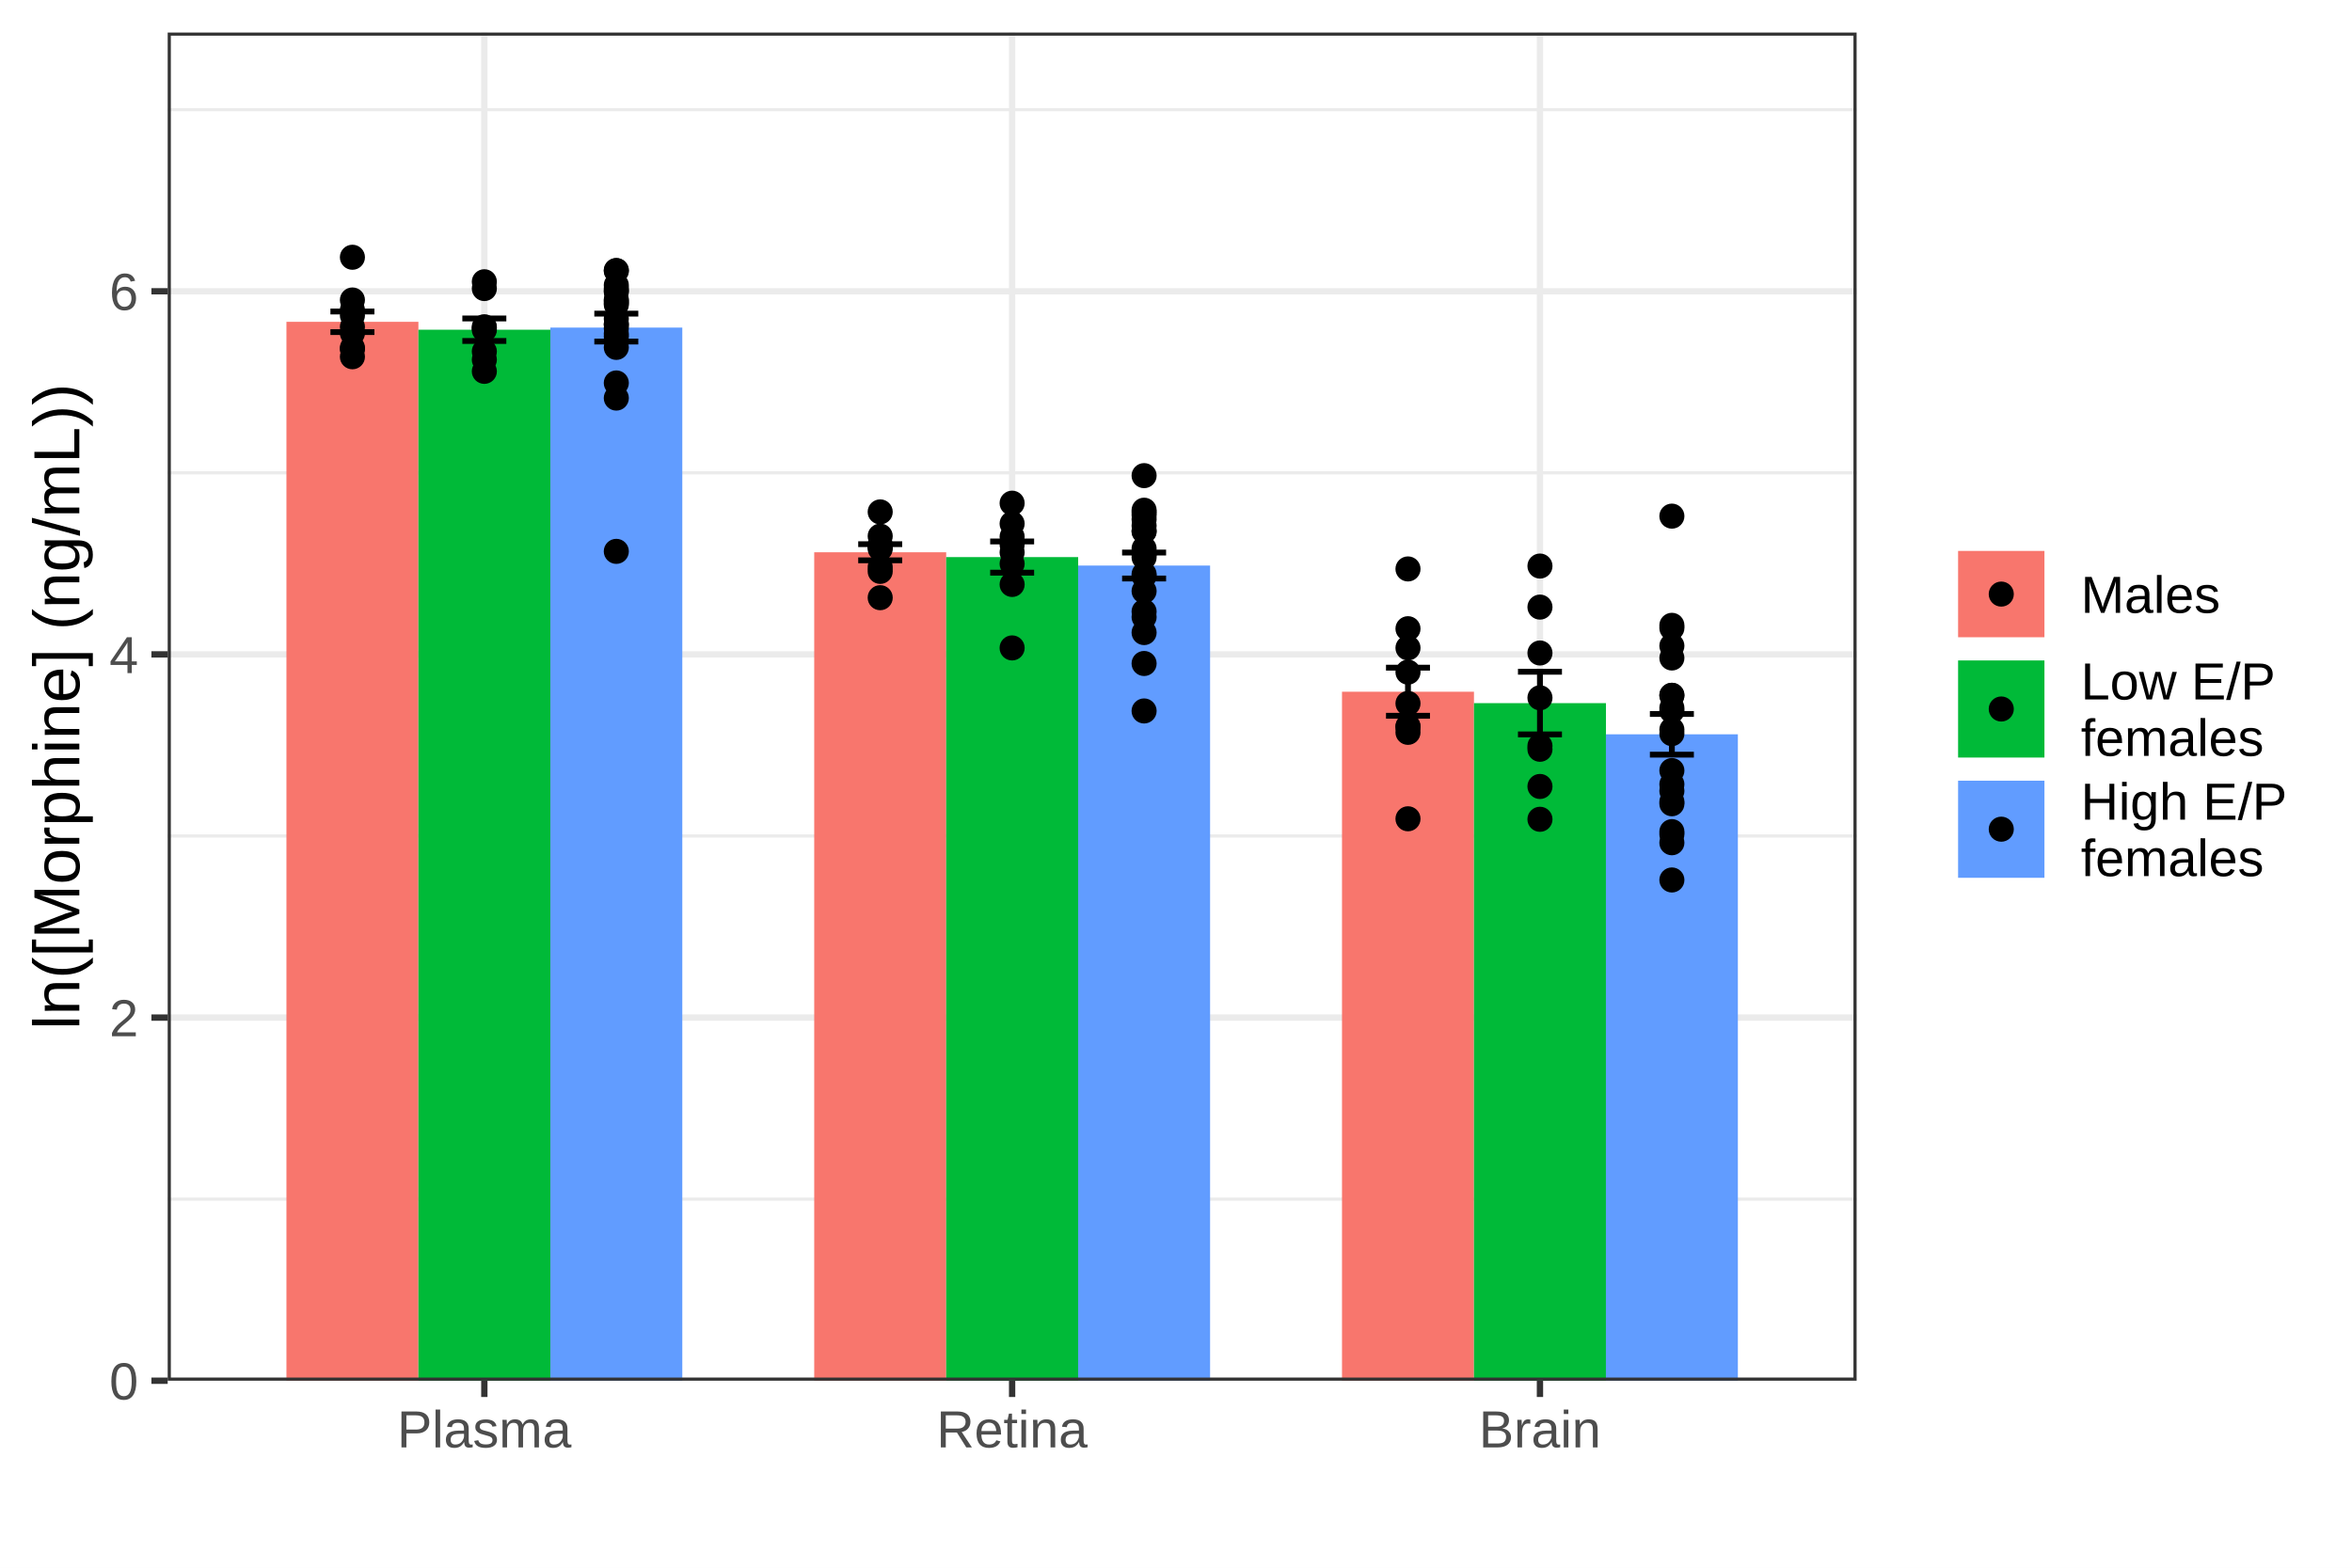
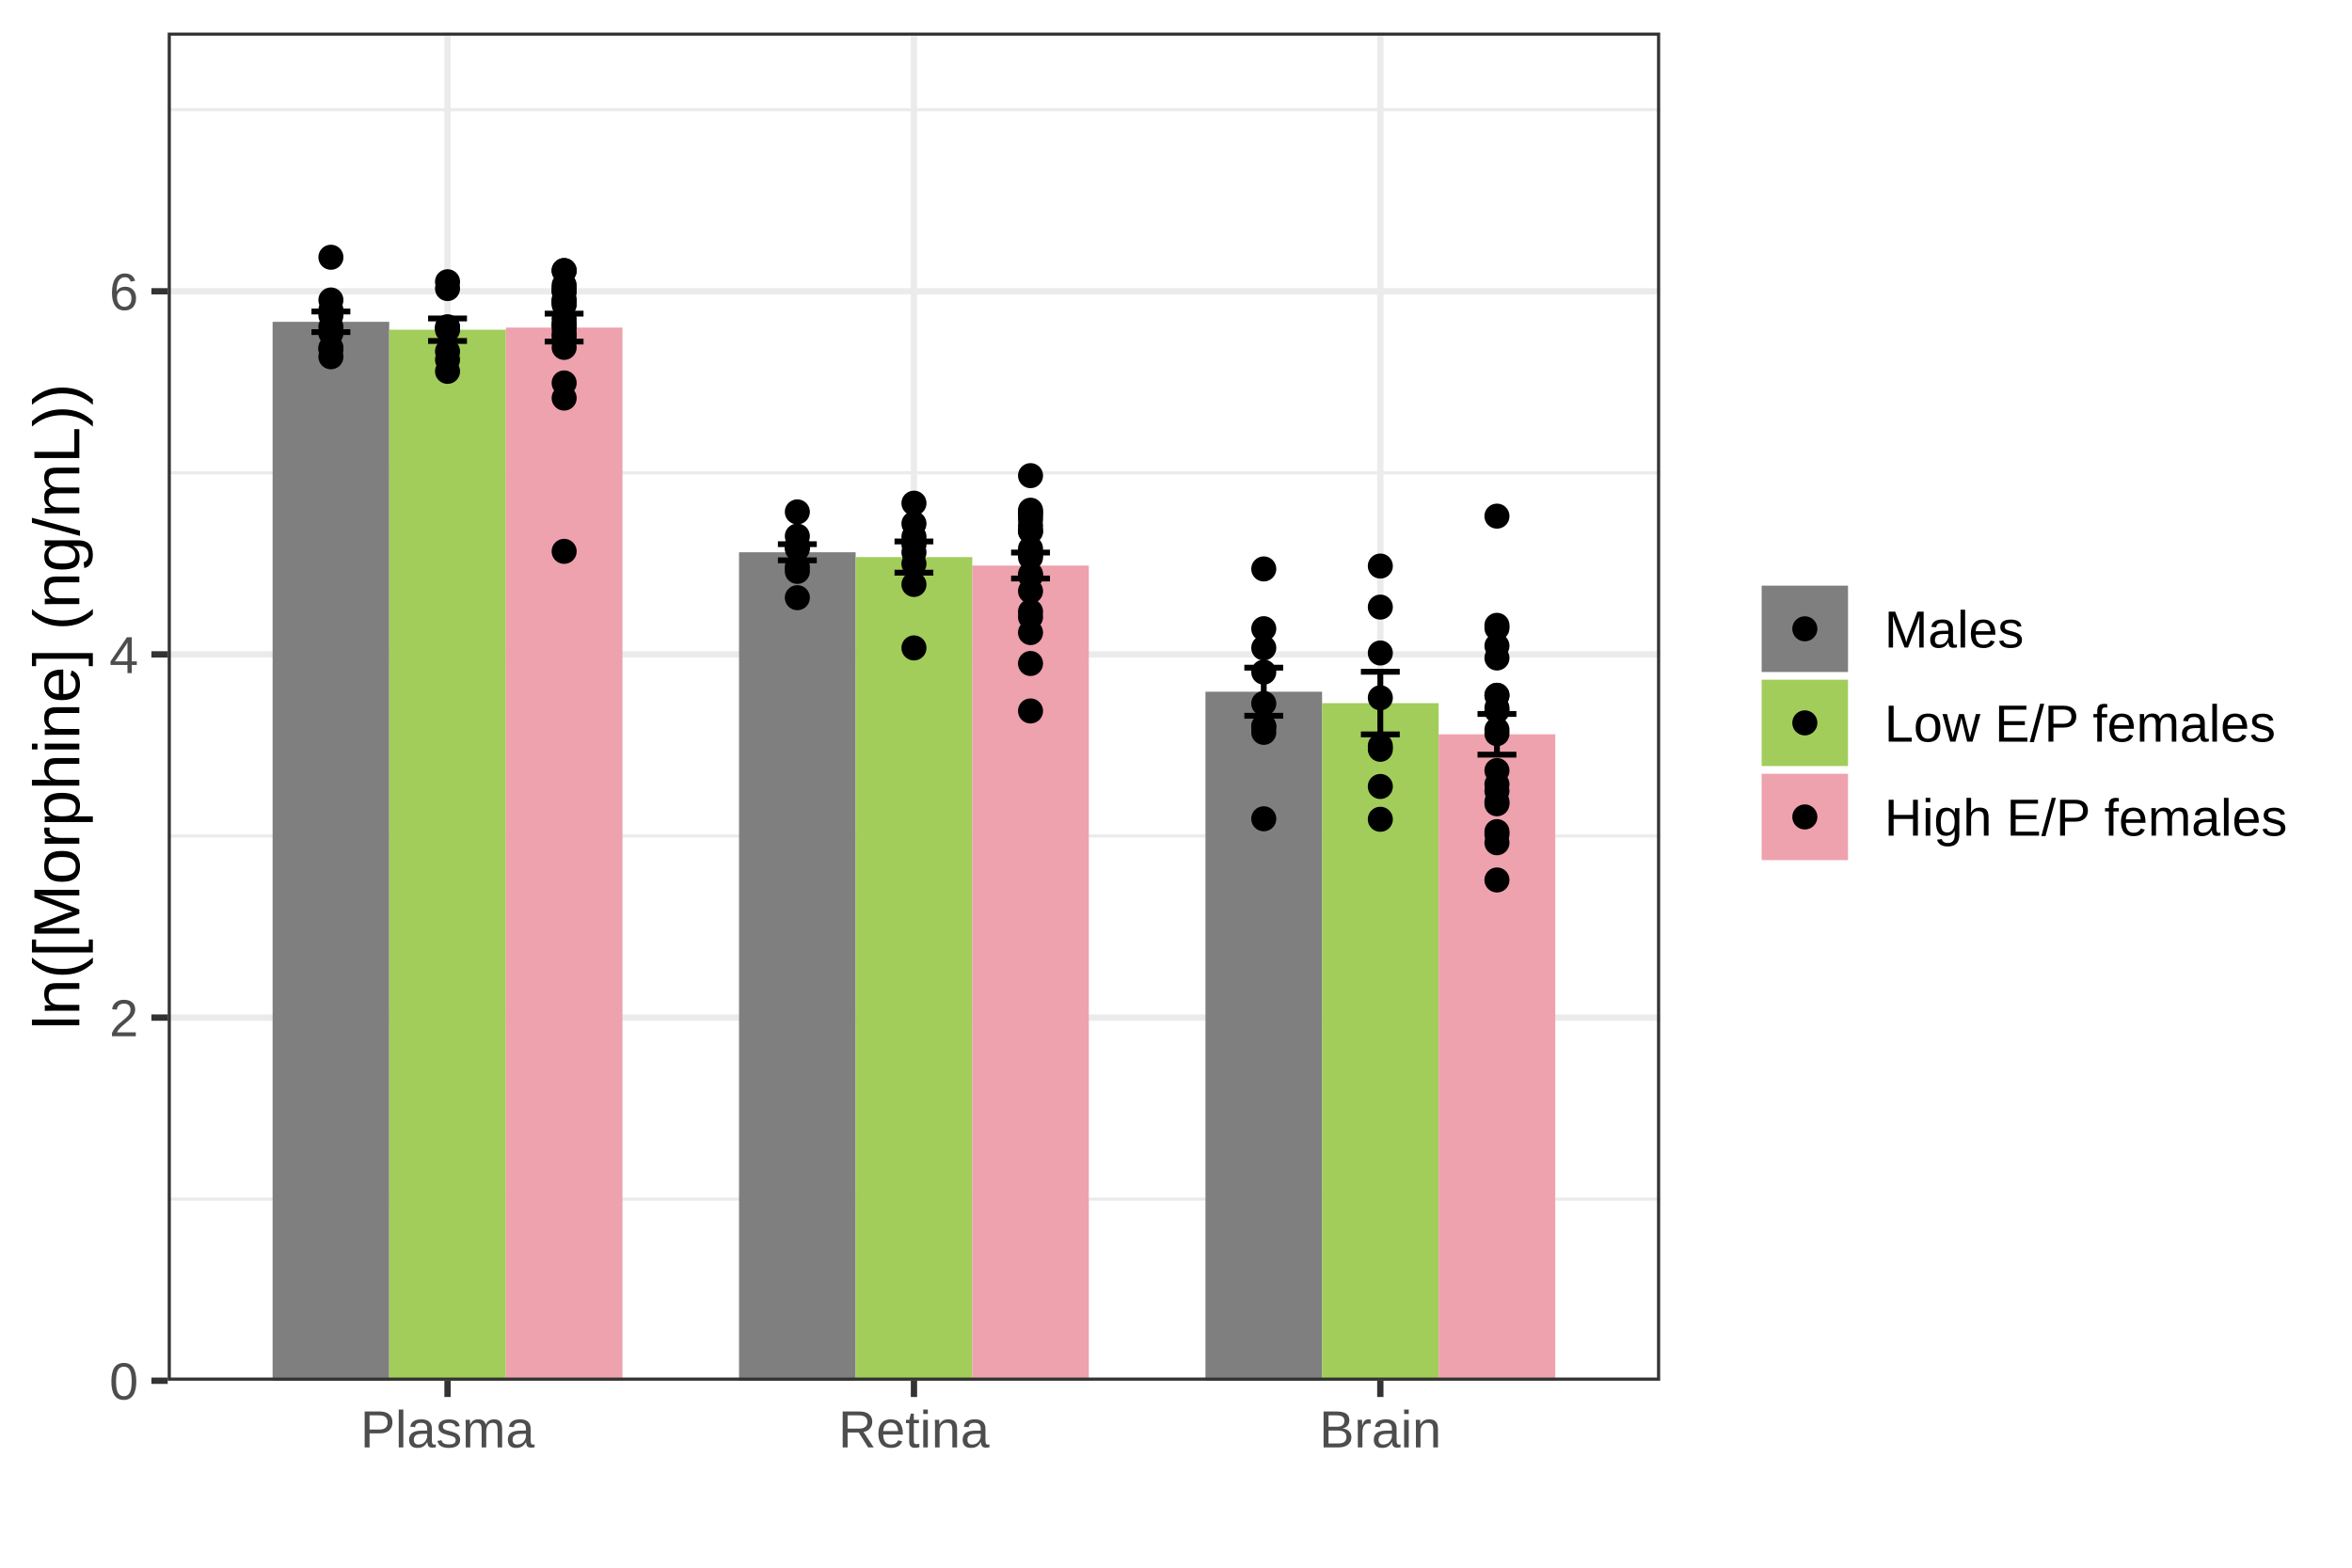
<svg xmlns="http://www.w3.org/2000/svg" class="svglite" width="432.00pt" height="288.00pt" viewBox="0 0 432.00 288.00">
  <defs>
    <style type="text/css">
    .svglite line, .svglite polyline, .svglite polygon, .svglite path, .svglite rect, .svglite circle {
      fill: none;
      stroke: #000000;
      stroke-linecap: round;
      stroke-linejoin: round;
      stroke-miterlimit: 10.00;
    }
  </style>
  </defs>
  <rect width="100%" height="100%" style="stroke: none; fill: #FFFFFF;" />
  <defs>
    <clipPath id="cpMC4wMHw0MzIuMDB8MC4wMHwyODguMDA=">
      <rect x="0.00" y="0.00" width="432.00" height="288.00" />
    </clipPath>
  </defs>
  <g clip-path="url(#cpMC4wMHw0MzIuMDB8MC4wMHwyODguMDA=)">
-     <rect x="0.00" y="0.00" width="432.00" height="288.00" style="stroke-width: 1.16; stroke: #FFFFFF; fill: #FFFFFF;" />
+     <rect x="-0" y="0.00" width="432.00" height="288.00" style="stroke-width: 1.16; stroke: #FFFFFF; fill: #FFFFFF;" />
  </g>
  <defs>
-     <clipPath id="cpMzAuODB8MzQxLjAxfDUuOTh8MjUzLjY1">
-       <rect x="30.80" y="5.98" width="310.21" height="247.67" />
+     <clipPath id="cpMzAuODB8MzA0LjkzfDUuOTh8MjUzLjY1">
+       <rect x="30.80" y="5.98" width="274.13" height="247.67" />
    </clipPath>
  </defs>
-   <g clip-path="url(#cpMzAuODB8MzQxLjAxfDUuOTh8MjUzLjY1)">
-     <rect x="30.80" y="5.98" width="310.21" height="247.67" style="stroke-width: 1.16; stroke: none; fill: #FFFFFF;" />
-     <polyline points="30.80,220.29 341.01,220.29 " style="stroke-width: 0.58; stroke: #EBEBEB; stroke-linecap: butt;" />
-     <polyline points="30.80,153.58 341.01,153.58 " style="stroke-width: 0.58; stroke: #EBEBEB; stroke-linecap: butt;" />
-     <polyline points="30.80,86.86 341.01,86.86 " style="stroke-width: 0.58; stroke: #EBEBEB; stroke-linecap: butt;" />
-     <polyline points="30.80,20.15 341.01,20.15 " style="stroke-width: 0.58; stroke: #EBEBEB; stroke-linecap: butt;" />
-     <polyline points="30.80,253.65 341.01,253.65 " style="stroke-width: 1.16; stroke: #EBEBEB; stroke-linecap: butt;" />
-     <polyline points="30.80,186.94 341.01,186.94 " style="stroke-width: 1.16; stroke: #EBEBEB; stroke-linecap: butt;" />
-     <polyline points="30.80,120.22 341.01,120.22 " style="stroke-width: 1.16; stroke: #EBEBEB; stroke-linecap: butt;" />
-     <polyline points="30.80,53.51 341.01,53.51 " style="stroke-width: 1.16; stroke: #EBEBEB; stroke-linecap: butt;" />
-     <polyline points="88.96,253.65 88.96,5.98 " style="stroke-width: 1.16; stroke: #EBEBEB; stroke-linecap: butt;" />
-     <polyline points="185.90,253.65 185.90,5.98 " style="stroke-width: 1.16; stroke: #EBEBEB; stroke-linecap: butt;" />
-     <polyline points="282.85,253.65 282.85,5.98 " style="stroke-width: 1.16; stroke: #EBEBEB; stroke-linecap: butt;" />
-     <rect x="52.61" y="59.12" width="24.24" height="194.53" style="stroke-width: 1.07; stroke: none; stroke-linecap: square; stroke-linejoin: miter; fill: #F8766D;" />
-     <rect x="76.85" y="60.57" width="24.24" height="193.09" style="stroke-width: 1.07; stroke: none; stroke-linecap: square; stroke-linejoin: miter; fill: #00BA38;" />
-     <rect x="101.08" y="60.18" width="24.24" height="193.47" style="stroke-width: 1.07; stroke: none; stroke-linecap: square; stroke-linejoin: miter; fill: #619CFF;" />
-     <rect x="149.55" y="101.46" width="24.24" height="152.20" style="stroke-width: 1.07; stroke: none; stroke-linecap: square; stroke-linejoin: miter; fill: #F8766D;" />
-     <rect x="173.79" y="102.34" width="24.24" height="151.31" style="stroke-width: 1.07; stroke: none; stroke-linecap: square; stroke-linejoin: miter; fill: #00BA38;" />
-     <rect x="198.02" y="103.90" width="24.24" height="149.75" style="stroke-width: 1.07; stroke: none; stroke-linecap: square; stroke-linejoin: miter; fill: #619CFF;" />
-     <rect x="246.49" y="127.08" width="24.24" height="126.57" style="stroke-width: 1.07; stroke: none; stroke-linecap: square; stroke-linejoin: miter; fill: #F8766D;" />
-     <rect x="270.73" y="129.17" width="24.24" height="124.48" style="stroke-width: 1.07; stroke: none; stroke-linecap: square; stroke-linejoin: miter; fill: #00BA38;" />
-     <rect x="294.96" y="134.90" width="24.24" height="118.75" style="stroke-width: 1.07; stroke: none; stroke-linecap: square; stroke-linejoin: miter; fill: #619CFF;" />
-     <polyline points="60.69,57.23 68.77,57.23 " style="stroke-width: 1.07; stroke-linecap: butt;" />
-     <polyline points="64.73,57.23 64.73,61.01 " style="stroke-width: 1.07; stroke-linecap: butt;" />
-     <polyline points="60.69,61.01 68.77,61.01 " style="stroke-width: 1.07; stroke-linecap: butt;" />
-     <polyline points="84.92,58.50 93.00,58.50 " style="stroke-width: 1.07; stroke-linecap: butt;" />
-     <polyline points="88.96,58.50 88.96,62.64 " style="stroke-width: 1.07; stroke-linecap: butt;" />
-     <polyline points="84.92,62.64 93.00,62.64 " style="stroke-width: 1.07; stroke-linecap: butt;" />
-     <polyline points="109.16,57.62 117.24,57.62 " style="stroke-width: 1.07; stroke-linecap: butt;" />
-     <polyline points="113.20,57.62 113.20,62.74 " style="stroke-width: 1.07; stroke-linecap: butt;" />
-     <polyline points="109.16,62.74 117.24,62.74 " style="stroke-width: 1.07; stroke-linecap: butt;" />
-     <polyline points="157.63,99.97 165.71,99.97 " style="stroke-width: 1.07; stroke-linecap: butt;" />
-     <polyline points="161.67,99.97 161.67,102.94 " style="stroke-width: 1.07; stroke-linecap: butt;" />
-     <polyline points="157.63,102.94 165.71,102.94 " style="stroke-width: 1.07; stroke-linecap: butt;" />
-     <polyline points="181.87,99.47 189.94,99.47 " style="stroke-width: 1.07; stroke-linecap: butt;" />
-     <polyline points="185.90,99.47 185.90,105.21 " style="stroke-width: 1.07; stroke-linecap: butt;" />
-     <polyline points="181.87,105.21 189.94,105.21 " style="stroke-width: 1.07; stroke-linecap: butt;" />
-     <polyline points="206.10,101.51 214.18,101.51 " style="stroke-width: 1.07; stroke-linecap: butt;" />
-     <polyline points="210.14,101.51 210.14,106.28 " style="stroke-width: 1.07; stroke-linecap: butt;" />
-     <polyline points="206.10,106.28 214.18,106.28 " style="stroke-width: 1.07; stroke-linecap: butt;" />
-     <polyline points="254.57,122.66 262.65,122.66 " style="stroke-width: 1.07; stroke-linecap: butt;" />
-     <polyline points="258.61,122.66 258.61,131.50 " style="stroke-width: 1.07; stroke-linecap: butt;" />
-     <polyline points="254.57,131.50 262.65,131.50 " style="stroke-width: 1.07; stroke-linecap: butt;" />
-     <polyline points="278.81,123.41 286.89,123.41 " style="stroke-width: 1.07; stroke-linecap: butt;" />
-     <polyline points="282.85,123.41 282.85,134.92 " style="stroke-width: 1.07; stroke-linecap: butt;" />
-     <polyline points="278.81,134.92 286.89,134.92 " style="stroke-width: 1.07; stroke-linecap: butt;" />
-     <polyline points="303.04,131.16 311.12,131.16 " style="stroke-width: 1.07; stroke-linecap: butt;" />
-     <polyline points="307.08,131.16 307.08,138.64 " style="stroke-width: 1.07; stroke-linecap: butt;" />
-     <polyline points="303.04,138.64 311.12,138.64 " style="stroke-width: 1.07; stroke-linecap: butt;" />
-     <circle cx="258.61" cy="119.03" r="1.95" style="stroke-width: 0.71; fill: #000000;" />
-     <circle cx="258.61" cy="150.42" r="1.95" style="stroke-width: 0.71; fill: #000000;" />
-     <circle cx="258.61" cy="133.42" r="1.95" style="stroke-width: 0.71; fill: #000000;" />
-     <circle cx="258.61" cy="123.48" r="1.95" style="stroke-width: 0.71; fill: #000000;" />
-     <circle cx="258.61" cy="104.52" r="1.95" style="stroke-width: 0.71; fill: #000000;" />
-     <circle cx="258.61" cy="133.57" r="1.95" style="stroke-width: 0.71; fill: #000000;" />
-     <circle cx="258.61" cy="129.23" r="1.95" style="stroke-width: 0.71; fill: #000000;" />
-     <circle cx="258.61" cy="115.50" r="1.95" style="stroke-width: 0.71; fill: #000000;" />
-     <circle cx="258.61" cy="134.54" r="1.95" style="stroke-width: 0.71; fill: #000000;" />
-     <circle cx="307.08" cy="127.73" r="1.95" style="stroke-width: 0.71; fill: #000000;" />
-     <circle cx="282.85" cy="137.65" r="1.95" style="stroke-width: 0.71; fill: #000000;" />
-     <circle cx="307.08" cy="154.82" r="1.95" style="stroke-width: 0.71; fill: #000000;" />
-     <circle cx="282.85" cy="144.48" r="1.95" style="stroke-width: 0.71; fill: #000000;" />
-     <circle cx="307.08" cy="134.78" r="1.95" style="stroke-width: 0.71; fill: #000000;" />
-     <circle cx="282.85" cy="103.99" r="1.95" style="stroke-width: 0.71; fill: #000000;" />
-     <circle cx="307.08" cy="153.26" r="1.95" style="stroke-width: 0.71; fill: #000000;" />
-     <circle cx="307.08" cy="141.56" r="1.95" style="stroke-width: 0.71; fill: #000000;" />
-     <circle cx="307.08" cy="144.08" r="1.95" style="stroke-width: 0.71; fill: #000000;" />
-     <circle cx="307.08" cy="134.05" r="1.95" style="stroke-width: 0.71; fill: #000000;" />
-     <circle cx="307.08" cy="130.61" r="1.95" style="stroke-width: 0.71; fill: #000000;" />
-     <circle cx="307.08" cy="152.78" r="1.95" style="stroke-width: 0.71; fill: #000000;" />
-     <circle cx="307.08" cy="94.82" r="1.95" style="stroke-width: 0.71; fill: #000000;" />
-     <circle cx="307.08" cy="161.66" r="1.95" style="stroke-width: 0.71; fill: #000000;" />
-     <circle cx="307.08" cy="130.05" r="1.95" style="stroke-width: 0.71; fill: #000000;" />
-     <circle cx="307.08" cy="127.74" r="1.95" style="stroke-width: 0.71; fill: #000000;" />
-     <circle cx="307.08" cy="114.88" r="1.95" style="stroke-width: 0.71; fill: #000000;" />
-     <circle cx="307.08" cy="118.65" r="1.95" style="stroke-width: 0.71; fill: #000000;" />
-     <circle cx="307.08" cy="145.31" r="1.95" style="stroke-width: 0.71; fill: #000000;" />
-     <circle cx="307.08" cy="147.66" r="1.95" style="stroke-width: 0.71; fill: #000000;" />
-     <circle cx="282.85" cy="128.19" r="1.95" style="stroke-width: 0.71; fill: #000000;" />
-     <circle cx="282.85" cy="137.04" r="1.95" style="stroke-width: 0.71; fill: #000000;" />
-     <circle cx="282.85" cy="150.51" r="1.95" style="stroke-width: 0.71; fill: #000000;" />
-     <circle cx="307.08" cy="147.29" r="1.95" style="stroke-width: 0.71; fill: #000000;" />
-     <circle cx="307.08" cy="115.38" r="1.95" style="stroke-width: 0.71; fill: #000000;" />
-     <circle cx="282.85" cy="111.53" r="1.95" style="stroke-width: 0.71; fill: #000000;" />
-     <circle cx="282.85" cy="119.96" r="1.95" style="stroke-width: 0.71; fill: #000000;" />
-     <circle cx="307.08" cy="120.88" r="1.95" style="stroke-width: 0.71; fill: #000000;" />
-     <circle cx="161.67" cy="98.49" r="1.95" style="stroke-width: 0.71; fill: #000000;" />
-     <circle cx="161.67" cy="104.97" r="1.95" style="stroke-width: 0.71; fill: #000000;" />
-     <circle cx="161.67" cy="100.45" r="1.95" style="stroke-width: 0.71; fill: #000000;" />
-     <circle cx="161.67" cy="104.18" r="1.95" style="stroke-width: 0.71; fill: #000000;" />
-     <circle cx="161.67" cy="100.30" r="1.95" style="stroke-width: 0.71; fill: #000000;" />
-     <circle cx="161.67" cy="100.81" r="1.95" style="stroke-width: 0.71; fill: #000000;" />
-     <circle cx="161.67" cy="100.07" r="1.95" style="stroke-width: 0.71; fill: #000000;" />
-     <circle cx="161.67" cy="94.04" r="1.95" style="stroke-width: 0.71; fill: #000000;" />
-     <circle cx="161.67" cy="109.80" r="1.95" style="stroke-width: 0.71; fill: #000000;" />
-     <circle cx="210.14" cy="105.83" r="1.95" style="stroke-width: 0.71; fill: #000000;" />
-     <circle cx="185.90" cy="119.03" r="1.95" style="stroke-width: 0.71; fill: #000000;" />
-     <circle cx="210.14" cy="130.61" r="1.95" style="stroke-width: 0.71; fill: #000000;" />
-     <circle cx="185.90" cy="103.57" r="1.95" style="stroke-width: 0.71; fill: #000000;" />
-     <circle cx="210.14" cy="113.36" r="1.95" style="stroke-width: 0.71; fill: #000000;" />
-     <circle cx="185.90" cy="101.48" r="1.95" style="stroke-width: 0.71; fill: #000000;" />
-     <circle cx="210.14" cy="101.77" r="1.95" style="stroke-width: 0.71; fill: #000000;" />
-     <circle cx="210.14" cy="112.35" r="1.95" style="stroke-width: 0.71; fill: #000000;" />
-     <circle cx="210.14" cy="96.58" r="1.95" style="stroke-width: 0.71; fill: #000000;" />
-     <circle cx="210.14" cy="101.67" r="1.95" style="stroke-width: 0.71; fill: #000000;" />
-     <circle cx="210.14" cy="93.73" r="1.95" style="stroke-width: 0.71; fill: #000000;" />
-     <circle cx="210.14" cy="100.78" r="1.95" style="stroke-width: 0.71; fill: #000000;" />
-     <circle cx="210.14" cy="105.49" r="1.95" style="stroke-width: 0.71; fill: #000000;" />
-     <circle cx="210.14" cy="121.89" r="1.95" style="stroke-width: 0.71; fill: #000000;" />
-     <circle cx="210.14" cy="94.13" r="1.95" style="stroke-width: 0.71; fill: #000000;" />
-     <circle cx="210.14" cy="94.63" r="1.95" style="stroke-width: 0.71; fill: #000000;" />
-     <circle cx="210.14" cy="108.59" r="1.95" style="stroke-width: 0.71; fill: #000000;" />
-     <circle cx="210.14" cy="95.40" r="1.95" style="stroke-width: 0.71; fill: #000000;" />
-     <circle cx="210.14" cy="102.39" r="1.95" style="stroke-width: 0.71; fill: #000000;" />
-     <circle cx="210.14" cy="116.21" r="1.95" style="stroke-width: 0.71; fill: #000000;" />
-     <circle cx="185.90" cy="107.37" r="1.95" style="stroke-width: 0.71; fill: #000000;" />
-     <circle cx="185.90" cy="92.44" r="1.95" style="stroke-width: 0.71; fill: #000000;" />
-     <circle cx="185.90" cy="96.20" r="1.95" style="stroke-width: 0.71; fill: #000000;" />
-     <circle cx="210.14" cy="97.58" r="1.95" style="stroke-width: 0.71; fill: #000000;" />
-     <circle cx="210.14" cy="87.38" r="1.95" style="stroke-width: 0.71; fill: #000000;" />
-     <circle cx="185.90" cy="100.03" r="1.95" style="stroke-width: 0.71; fill: #000000;" />
-     <circle cx="185.90" cy="98.60" r="1.95" style="stroke-width: 0.71; fill: #000000;" />
-     <circle cx="210.14" cy="97.60" r="1.95" style="stroke-width: 0.71; fill: #000000;" />
-     <circle cx="64.73" cy="63.89" r="1.95" style="stroke-width: 0.71; fill: #000000;" />
-     <circle cx="64.73" cy="47.26" r="1.95" style="stroke-width: 0.71; fill: #000000;" />
-     <circle cx="64.73" cy="57.94" r="1.95" style="stroke-width: 0.71; fill: #000000;" />
-     <circle cx="64.73" cy="64.15" r="1.95" style="stroke-width: 0.71; fill: #000000;" />
-     <circle cx="64.73" cy="55.11" r="1.95" style="stroke-width: 0.71; fill: #000000;" />
-     <circle cx="64.73" cy="61.21" r="1.95" style="stroke-width: 0.71; fill: #000000;" />
-     <circle cx="64.73" cy="56.95" r="1.95" style="stroke-width: 0.71; fill: #000000;" />
-     <circle cx="64.73" cy="60.05" r="1.95" style="stroke-width: 0.71; fill: #000000;" />
-     <circle cx="64.73" cy="65.54" r="1.95" style="stroke-width: 0.71; fill: #000000;" />
-     <circle cx="113.20" cy="59.59" r="1.95" style="stroke-width: 0.71; fill: #000000;" />
-     <circle cx="88.96" cy="60.03" r="1.95" style="stroke-width: 0.71; fill: #000000;" />
-     <circle cx="113.20" cy="59.60" r="1.95" style="stroke-width: 0.71; fill: #000000;" />
-     <circle cx="88.96" cy="68.22" r="1.95" style="stroke-width: 0.71; fill: #000000;" />
-     <circle cx="113.20" cy="73.13" r="1.95" style="stroke-width: 0.71; fill: #000000;" />
-     <circle cx="88.96" cy="60.27" r="1.95" style="stroke-width: 0.71; fill: #000000;" />
-     <circle cx="113.20" cy="53.41" r="1.95" style="stroke-width: 0.71; fill: #000000;" />
-     <circle cx="113.20" cy="53.00" r="1.95" style="stroke-width: 0.71; fill: #000000;" />
-     <circle cx="113.20" cy="49.72" r="1.95" style="stroke-width: 0.71; fill: #000000;" />
-     <circle cx="113.20" cy="61.86" r="1.95" style="stroke-width: 0.71; fill: #000000;" />
-     <circle cx="113.20" cy="61.31" r="1.95" style="stroke-width: 0.71; fill: #000000;" />
-     <circle cx="113.20" cy="53.60" r="1.95" style="stroke-width: 0.71; fill: #000000;" />
-     <circle cx="113.20" cy="55.68" r="1.95" style="stroke-width: 0.71; fill: #000000;" />
-     <circle cx="113.20" cy="101.29" r="1.95" style="stroke-width: 0.71; fill: #000000;" />
-     <circle cx="113.20" cy="52.38" r="1.95" style="stroke-width: 0.71; fill: #000000;" />
-     <circle cx="113.20" cy="60.30" r="1.95" style="stroke-width: 0.71; fill: #000000;" />
-     <circle cx="113.20" cy="70.35" r="1.95" style="stroke-width: 0.71; fill: #000000;" />
-     <circle cx="113.20" cy="49.70" r="1.95" style="stroke-width: 0.71; fill: #000000;" />
-     <circle cx="113.20" cy="63.82" r="1.95" style="stroke-width: 0.71; fill: #000000;" />
-     <circle cx="113.20" cy="58.57" r="1.95" style="stroke-width: 0.71; fill: #000000;" />
-     <circle cx="88.96" cy="51.76" r="1.95" style="stroke-width: 0.71; fill: #000000;" />
-     <circle cx="88.96" cy="66.08" r="1.95" style="stroke-width: 0.71; fill: #000000;" />
-     <circle cx="88.96" cy="53.01" r="1.95" style="stroke-width: 0.71; fill: #000000;" />
-     <circle cx="113.20" cy="55.06" r="1.95" style="stroke-width: 0.71; fill: #000000;" />
-     <circle cx="113.20" cy="55.97" r="1.95" style="stroke-width: 0.71; fill: #000000;" />
-     <circle cx="88.96" cy="64.56" r="1.95" style="stroke-width: 0.71; fill: #000000;" />
-     <circle cx="88.96" cy="60.59" r="1.95" style="stroke-width: 0.71; fill: #000000;" />
-     <circle cx="113.20" cy="55.30" r="1.95" style="stroke-width: 0.71; fill: #000000;" />
-     <rect x="30.80" y="5.98" width="310.21" height="247.67" style="stroke-width: 1.16; stroke: #333333;" />
+   <g clip-path="url(#cpMzAuODB8MzA0LjkzfDUuOTh8MjUzLjY1)">
+     <rect x="30.80" y="5.98" width="274.13" height="247.67" style="stroke-width: 1.16; stroke: none; fill: #FFFFFF;" />
+     <polyline points="30.80,220.29 304.93,220.29 " style="stroke-width: 0.58; stroke: #EBEBEB; stroke-linecap: butt;" />
+     <polyline points="30.80,153.58 304.93,153.58 " style="stroke-width: 0.58; stroke: #EBEBEB; stroke-linecap: butt;" />
+     <polyline points="30.80,86.86 304.93,86.86 " style="stroke-width: 0.58; stroke: #EBEBEB; stroke-linecap: butt;" />
+     <polyline points="30.80,20.15 304.93,20.15 " style="stroke-width: 0.58; stroke: #EBEBEB; stroke-linecap: butt;" />
+     <polyline points="30.80,253.65 304.93,253.65 " style="stroke-width: 1.16; stroke: #EBEBEB; stroke-linecap: butt;" />
+     <polyline points="30.80,186.94 304.93,186.94 " style="stroke-width: 1.16; stroke: #EBEBEB; stroke-linecap: butt;" />
+     <polyline points="30.80,120.22 304.93,120.22 " style="stroke-width: 1.16; stroke: #EBEBEB; stroke-linecap: butt;" />
+     <polyline points="30.80,53.51 304.93,53.51 " style="stroke-width: 1.16; stroke: #EBEBEB; stroke-linecap: butt;" />
+     <polyline points="82.20,253.65 82.20,5.98 " style="stroke-width: 1.16; stroke: #EBEBEB; stroke-linecap: butt;" />
+     <polyline points="167.87,253.65 167.87,5.98 " style="stroke-width: 1.16; stroke: #EBEBEB; stroke-linecap: butt;" />
+     <polyline points="253.53,253.65 253.53,5.98 " style="stroke-width: 1.16; stroke: #EBEBEB; stroke-linecap: butt;" />
+     <rect x="50.07" y="59.12" width="21.42" height="194.53" style="stroke-width: 1.07; stroke: none; stroke-linecap: square; stroke-linejoin: miter; fill: #7F7F7F;" />
+     <rect x="71.49" y="60.57" width="21.42" height="193.09" style="stroke-width: 1.07; stroke: none; stroke-linecap: square; stroke-linejoin: miter; fill: #A2CD5A;" />
+     <rect x="92.91" y="60.18" width="21.42" height="193.47" style="stroke-width: 1.07; stroke: none; stroke-linecap: square; stroke-linejoin: miter; fill: #EEA2AD;" />
+     <rect x="135.74" y="101.46" width="21.42" height="152.20" style="stroke-width: 1.07; stroke: none; stroke-linecap: square; stroke-linejoin: miter; fill: #7F7F7F;" />
+     <rect x="157.16" y="102.34" width="21.42" height="151.31" style="stroke-width: 1.07; stroke: none; stroke-linecap: square; stroke-linejoin: miter; fill: #A2CD5A;" />
+     <rect x="178.57" y="103.90" width="21.42" height="149.75" style="stroke-width: 1.07; stroke: none; stroke-linecap: square; stroke-linejoin: miter; fill: #EEA2AD;" />
+     <rect x="221.41" y="127.08" width="21.42" height="126.57" style="stroke-width: 1.07; stroke: none; stroke-linecap: square; stroke-linejoin: miter; fill: #7F7F7F;" />
+     <rect x="242.82" y="129.17" width="21.42" height="124.48" style="stroke-width: 1.07; stroke: none; stroke-linecap: square; stroke-linejoin: miter; fill: #A2CD5A;" />
+     <rect x="264.24" y="134.90" width="21.42" height="118.75" style="stroke-width: 1.07; stroke: none; stroke-linecap: square; stroke-linejoin: miter; fill: #EEA2AD;" />
+     <polyline points="57.21,57.23 64.35,57.23 " style="stroke-width: 1.07; stroke-linecap: butt;" />
+     <polyline points="60.78,57.23 60.78,61.01 " style="stroke-width: 1.07; stroke-linecap: butt;" />
+     <polyline points="57.21,61.01 64.35,61.01 " style="stroke-width: 1.07; stroke-linecap: butt;" />
+     <polyline points="78.63,58.50 85.77,58.50 " style="stroke-width: 1.07; stroke-linecap: butt;" />
+     <polyline points="82.20,58.50 82.20,62.64 " style="stroke-width: 1.07; stroke-linecap: butt;" />
+     <polyline points="78.63,62.64 85.77,62.64 " style="stroke-width: 1.07; stroke-linecap: butt;" />
+     <polyline points="100.05,57.62 107.18,57.62 " style="stroke-width: 1.07; stroke-linecap: butt;" />
+     <polyline points="103.62,57.62 103.62,62.74 " style="stroke-width: 1.07; stroke-linecap: butt;" />
+     <polyline points="100.05,62.74 107.18,62.74 " style="stroke-width: 1.07; stroke-linecap: butt;" />
+     <polyline points="142.88,99.97 150.02,99.97 " style="stroke-width: 1.07; stroke-linecap: butt;" />
+     <polyline points="146.45,99.97 146.45,102.94 " style="stroke-width: 1.07; stroke-linecap: butt;" />
+     <polyline points="142.88,102.94 150.02,102.94 " style="stroke-width: 1.07; stroke-linecap: butt;" />
+     <polyline points="164.30,99.47 171.43,99.47 " style="stroke-width: 1.07; stroke-linecap: butt;" />
+     <polyline points="167.87,99.47 167.87,105.21 " style="stroke-width: 1.07; stroke-linecap: butt;" />
+     <polyline points="164.30,105.21 171.43,105.21 " style="stroke-width: 1.07; stroke-linecap: butt;" />
+     <polyline points="185.71,101.51 192.85,101.51 " style="stroke-width: 1.07; stroke-linecap: butt;" />
+     <polyline points="189.28,101.51 189.28,106.28 " style="stroke-width: 1.07; stroke-linecap: butt;" />
+     <polyline points="185.71,106.28 192.85,106.28 " style="stroke-width: 1.07; stroke-linecap: butt;" />
+     <polyline points="228.55,122.66 235.68,122.66 " style="stroke-width: 1.07; stroke-linecap: butt;" />
+     <polyline points="232.12,122.66 232.12,131.50 " style="stroke-width: 1.07; stroke-linecap: butt;" />
+     <polyline points="228.55,131.50 235.68,131.50 " style="stroke-width: 1.07; stroke-linecap: butt;" />
+     <polyline points="249.96,123.41 257.10,123.41 " style="stroke-width: 1.07; stroke-linecap: butt;" />
+     <polyline points="253.53,123.41 253.53,134.92 " style="stroke-width: 1.07; stroke-linecap: butt;" />
+     <polyline points="249.96,134.92 257.10,134.92 " style="stroke-width: 1.07; stroke-linecap: butt;" />
+     <polyline points="271.38,131.16 278.52,131.16 " style="stroke-width: 1.07; stroke-linecap: butt;" />
+     <polyline points="274.95,131.16 274.95,138.64 " style="stroke-width: 1.07; stroke-linecap: butt;" />
+     <polyline points="271.38,138.64 278.52,138.64 " style="stroke-width: 1.07; stroke-linecap: butt;" />
+     <circle cx="232.12" cy="119.03" r="1.95" style="stroke-width: 0.71; fill: #000000;" />
+     <circle cx="232.12" cy="150.42" r="1.95" style="stroke-width: 0.71; fill: #000000;" />
+     <circle cx="232.12" cy="133.42" r="1.95" style="stroke-width: 0.71; fill: #000000;" />
+     <circle cx="232.12" cy="123.48" r="1.95" style="stroke-width: 0.71; fill: #000000;" />
+     <circle cx="232.12" cy="104.52" r="1.95" style="stroke-width: 0.71; fill: #000000;" />
+     <circle cx="232.12" cy="133.57" r="1.95" style="stroke-width: 0.71; fill: #000000;" />
+     <circle cx="232.12" cy="129.23" r="1.95" style="stroke-width: 0.71; fill: #000000;" />
+     <circle cx="232.12" cy="115.50" r="1.95" style="stroke-width: 0.71; fill: #000000;" />
+     <circle cx="232.12" cy="134.54" r="1.95" style="stroke-width: 0.71; fill: #000000;" />
+     <circle cx="274.95" cy="127.73" r="1.95" style="stroke-width: 0.71; fill: #000000;" />
+     <circle cx="253.53" cy="137.65" r="1.95" style="stroke-width: 0.71; fill: #000000;" />
+     <circle cx="274.95" cy="154.82" r="1.95" style="stroke-width: 0.71; fill: #000000;" />
+     <circle cx="253.53" cy="144.48" r="1.95" style="stroke-width: 0.71; fill: #000000;" />
+     <circle cx="274.95" cy="134.78" r="1.95" style="stroke-width: 0.71; fill: #000000;" />
+     <circle cx="253.53" cy="103.99" r="1.95" style="stroke-width: 0.71; fill: #000000;" />
+     <circle cx="274.95" cy="153.26" r="1.95" style="stroke-width: 0.71; fill: #000000;" />
+     <circle cx="274.95" cy="141.56" r="1.95" style="stroke-width: 0.71; fill: #000000;" />
+     <circle cx="274.95" cy="144.08" r="1.95" style="stroke-width: 0.71; fill: #000000;" />
+     <circle cx="274.95" cy="134.05" r="1.95" style="stroke-width: 0.71; fill: #000000;" />
+     <circle cx="274.95" cy="130.61" r="1.95" style="stroke-width: 0.71; fill: #000000;" />
+     <circle cx="274.95" cy="152.78" r="1.95" style="stroke-width: 0.71; fill: #000000;" />
+     <circle cx="274.95" cy="94.82" r="1.95" style="stroke-width: 0.71; fill: #000000;" />
+     <circle cx="274.95" cy="161.66" r="1.95" style="stroke-width: 0.71; fill: #000000;" />
+     <circle cx="274.95" cy="130.05" r="1.95" style="stroke-width: 0.71; fill: #000000;" />
+     <circle cx="274.95" cy="127.74" r="1.95" style="stroke-width: 0.71; fill: #000000;" />
+     <circle cx="274.95" cy="114.88" r="1.95" style="stroke-width: 0.71; fill: #000000;" />
+     <circle cx="274.95" cy="118.65" r="1.95" style="stroke-width: 0.71; fill: #000000;" />
+     <circle cx="274.95" cy="145.31" r="1.95" style="stroke-width: 0.71; fill: #000000;" />
+     <circle cx="274.95" cy="147.66" r="1.95" style="stroke-width: 0.71; fill: #000000;" />
+     <circle cx="253.53" cy="128.19" r="1.95" style="stroke-width: 0.71; fill: #000000;" />
+     <circle cx="253.53" cy="137.04" r="1.95" style="stroke-width: 0.71; fill: #000000;" />
+     <circle cx="253.53" cy="150.51" r="1.95" style="stroke-width: 0.71; fill: #000000;" />
+     <circle cx="274.95" cy="147.29" r="1.95" style="stroke-width: 0.71; fill: #000000;" />
+     <circle cx="274.95" cy="115.38" r="1.95" style="stroke-width: 0.71; fill: #000000;" />
+     <circle cx="253.53" cy="111.53" r="1.95" style="stroke-width: 0.71; fill: #000000;" />
+     <circle cx="253.53" cy="119.96" r="1.95" style="stroke-width: 0.71; fill: #000000;" />
+     <circle cx="274.95" cy="120.88" r="1.95" style="stroke-width: 0.71; fill: #000000;" />
+     <circle cx="146.45" cy="98.49" r="1.95" style="stroke-width: 0.71; fill: #000000;" />
+     <circle cx="146.45" cy="104.97" r="1.95" style="stroke-width: 0.71; fill: #000000;" />
+     <circle cx="146.45" cy="100.45" r="1.95" style="stroke-width: 0.71; fill: #000000;" />
+     <circle cx="146.45" cy="104.18" r="1.95" style="stroke-width: 0.71; fill: #000000;" />
+     <circle cx="146.45" cy="100.30" r="1.95" style="stroke-width: 0.71; fill: #000000;" />
+     <circle cx="146.45" cy="100.81" r="1.95" style="stroke-width: 0.71; fill: #000000;" />
+     <circle cx="146.45" cy="100.07" r="1.95" style="stroke-width: 0.71; fill: #000000;" />
+     <circle cx="146.45" cy="94.04" r="1.95" style="stroke-width: 0.71; fill: #000000;" />
+     <circle cx="146.45" cy="109.80" r="1.95" style="stroke-width: 0.71; fill: #000000;" />
+     <circle cx="189.28" cy="105.83" r="1.95" style="stroke-width: 0.71; fill: #000000;" />
+     <circle cx="167.87" cy="119.03" r="1.95" style="stroke-width: 0.71; fill: #000000;" />
+     <circle cx="189.28" cy="130.61" r="1.95" style="stroke-width: 0.71; fill: #000000;" />
+     <circle cx="167.87" cy="103.57" r="1.95" style="stroke-width: 0.71; fill: #000000;" />
+     <circle cx="189.28" cy="113.36" r="1.95" style="stroke-width: 0.71; fill: #000000;" />
+     <circle cx="167.87" cy="101.48" r="1.95" style="stroke-width: 0.71; fill: #000000;" />
+     <circle cx="189.28" cy="101.77" r="1.95" style="stroke-width: 0.71; fill: #000000;" />
+     <circle cx="189.28" cy="112.35" r="1.95" style="stroke-width: 0.71; fill: #000000;" />
+     <circle cx="189.28" cy="96.58" r="1.95" style="stroke-width: 0.71; fill: #000000;" />
+     <circle cx="189.28" cy="101.67" r="1.95" style="stroke-width: 0.71; fill: #000000;" />
+     <circle cx="189.28" cy="93.73" r="1.95" style="stroke-width: 0.71; fill: #000000;" />
+     <circle cx="189.28" cy="100.78" r="1.95" style="stroke-width: 0.71; fill: #000000;" />
+     <circle cx="189.28" cy="105.49" r="1.95" style="stroke-width: 0.71; fill: #000000;" />
+     <circle cx="189.28" cy="121.89" r="1.95" style="stroke-width: 0.71; fill: #000000;" />
+     <circle cx="189.28" cy="94.13" r="1.95" style="stroke-width: 0.71; fill: #000000;" />
+     <circle cx="189.28" cy="94.63" r="1.95" style="stroke-width: 0.71; fill: #000000;" />
+     <circle cx="189.28" cy="108.59" r="1.95" style="stroke-width: 0.71; fill: #000000;" />
+     <circle cx="189.28" cy="95.40" r="1.95" style="stroke-width: 0.71; fill: #000000;" />
+     <circle cx="189.28" cy="102.39" r="1.95" style="stroke-width: 0.71; fill: #000000;" />
+     <circle cx="189.28" cy="116.21" r="1.95" style="stroke-width: 0.71; fill: #000000;" />
+     <circle cx="167.87" cy="107.37" r="1.95" style="stroke-width: 0.71; fill: #000000;" />
+     <circle cx="167.87" cy="92.44" r="1.95" style="stroke-width: 0.71; fill: #000000;" />
+     <circle cx="167.87" cy="96.20" r="1.95" style="stroke-width: 0.71; fill: #000000;" />
+     <circle cx="189.28" cy="97.58" r="1.95" style="stroke-width: 0.71; fill: #000000;" />
+     <circle cx="189.28" cy="87.38" r="1.95" style="stroke-width: 0.71; fill: #000000;" />
+     <circle cx="167.87" cy="100.03" r="1.95" style="stroke-width: 0.71; fill: #000000;" />
+     <circle cx="167.87" cy="98.60" r="1.95" style="stroke-width: 0.71; fill: #000000;" />
+     <circle cx="189.28" cy="97.60" r="1.95" style="stroke-width: 0.71; fill: #000000;" />
+     <circle cx="60.78" cy="63.89" r="1.95" style="stroke-width: 0.71; fill: #000000;" />
+     <circle cx="60.78" cy="47.26" r="1.95" style="stroke-width: 0.71; fill: #000000;" />
+     <circle cx="60.78" cy="57.94" r="1.95" style="stroke-width: 0.71; fill: #000000;" />
+     <circle cx="60.78" cy="64.15" r="1.95" style="stroke-width: 0.71; fill: #000000;" />
+     <circle cx="60.78" cy="55.11" r="1.95" style="stroke-width: 0.71; fill: #000000;" />
+     <circle cx="60.78" cy="61.21" r="1.95" style="stroke-width: 0.71; fill: #000000;" />
+     <circle cx="60.78" cy="56.95" r="1.95" style="stroke-width: 0.71; fill: #000000;" />
+     <circle cx="60.78" cy="60.05" r="1.95" style="stroke-width: 0.71; fill: #000000;" />
+     <circle cx="60.78" cy="65.54" r="1.95" style="stroke-width: 0.71; fill: #000000;" />
+     <circle cx="103.62" cy="59.59" r="1.95" style="stroke-width: 0.71; fill: #000000;" />
+     <circle cx="82.20" cy="60.03" r="1.95" style="stroke-width: 0.71; fill: #000000;" />
+     <circle cx="103.62" cy="59.60" r="1.95" style="stroke-width: 0.71; fill: #000000;" />
+     <circle cx="82.20" cy="68.22" r="1.95" style="stroke-width: 0.71; fill: #000000;" />
+     <circle cx="103.62" cy="73.13" r="1.95" style="stroke-width: 0.71; fill: #000000;" />
+     <circle cx="82.20" cy="60.27" r="1.95" style="stroke-width: 0.71; fill: #000000;" />
+     <circle cx="103.62" cy="53.41" r="1.95" style="stroke-width: 0.71; fill: #000000;" />
+     <circle cx="103.62" cy="53.00" r="1.95" style="stroke-width: 0.71; fill: #000000;" />
+     <circle cx="103.62" cy="49.72" r="1.95" style="stroke-width: 0.71; fill: #000000;" />
+     <circle cx="103.62" cy="61.86" r="1.95" style="stroke-width: 0.71; fill: #000000;" />
+     <circle cx="103.62" cy="61.31" r="1.95" style="stroke-width: 0.71; fill: #000000;" />
+     <circle cx="103.62" cy="53.60" r="1.95" style="stroke-width: 0.71; fill: #000000;" />
+     <circle cx="103.62" cy="55.68" r="1.95" style="stroke-width: 0.71; fill: #000000;" />
+     <circle cx="103.62" cy="101.29" r="1.95" style="stroke-width: 0.71; fill: #000000;" />
+     <circle cx="103.62" cy="52.38" r="1.95" style="stroke-width: 0.71; fill: #000000;" />
+     <circle cx="103.62" cy="60.30" r="1.95" style="stroke-width: 0.71; fill: #000000;" />
+     <circle cx="103.62" cy="70.35" r="1.95" style="stroke-width: 0.71; fill: #000000;" />
+     <circle cx="103.62" cy="49.70" r="1.95" style="stroke-width: 0.71; fill: #000000;" />
+     <circle cx="103.62" cy="63.82" r="1.95" style="stroke-width: 0.71; fill: #000000;" />
+     <circle cx="103.62" cy="58.57" r="1.95" style="stroke-width: 0.71; fill: #000000;" />
+     <circle cx="82.20" cy="51.76" r="1.95" style="stroke-width: 0.71; fill: #000000;" />
+     <circle cx="82.20" cy="66.08" r="1.95" style="stroke-width: 0.71; fill: #000000;" />
+     <circle cx="82.20" cy="53.01" r="1.95" style="stroke-width: 0.71; fill: #000000;" />
+     <circle cx="103.62" cy="55.06" r="1.95" style="stroke-width: 0.71; fill: #000000;" />
+     <circle cx="103.62" cy="55.97" r="1.95" style="stroke-width: 0.71; fill: #000000;" />
+     <circle cx="82.20" cy="64.56" r="1.95" style="stroke-width: 0.71; fill: #000000;" />
+     <circle cx="82.20" cy="60.59" r="1.95" style="stroke-width: 0.71; fill: #000000;" />
+     <circle cx="103.62" cy="55.30" r="1.95" style="stroke-width: 0.71; fill: #000000;" />
+     <rect x="30.80" y="5.98" width="274.13" height="247.67" style="stroke-width: 1.16; stroke: #333333;" />
  </g>
  <g clip-path="url(#cpMC4wMHw0MzIuMDB8MC4wMHwyODguMDA=)">
    <text x="25.42" y="257.09" text-anchor="end" style="font-size: 9.60px; fill: #4D4D4D; font-family: Arial;" textLength="5.34px" lengthAdjust="spacingAndGlyphs">0</text>
    <text x="25.42" y="190.37" text-anchor="end" style="font-size: 9.60px; fill: #4D4D4D; font-family: Arial;" textLength="5.34px" lengthAdjust="spacingAndGlyphs">2</text>
    <text x="25.42" y="123.66" text-anchor="end" style="font-size: 9.60px; fill: #4D4D4D; font-family: Arial;" textLength="5.34px" lengthAdjust="spacingAndGlyphs">4</text>
    <text x="25.42" y="56.94" text-anchor="end" style="font-size: 9.60px; fill: #4D4D4D; font-family: Arial;" textLength="5.34px" lengthAdjust="spacingAndGlyphs">6</text>
    <polyline points="27.81,253.65 30.80,253.65 " style="stroke-width: 1.16; stroke: #333333; stroke-linecap: butt;" />
    <polyline points="27.81,186.94 30.80,186.94 " style="stroke-width: 1.16; stroke: #333333; stroke-linecap: butt;" />
    <polyline points="27.81,120.22 30.80,120.22 " style="stroke-width: 1.16; stroke: #333333; stroke-linecap: butt;" />
    <polyline points="27.81,53.51 30.80,53.51 " style="stroke-width: 1.16; stroke: #333333; stroke-linecap: butt;" />
-     <polyline points="88.96,256.64 88.96,253.65 " style="stroke-width: 1.16; stroke: #333333; stroke-linecap: butt;" />
-     <polyline points="185.90,256.64 185.90,253.65 " style="stroke-width: 1.16; stroke: #333333; stroke-linecap: butt;" />
-     <polyline points="282.85,256.64 282.85,253.65 " style="stroke-width: 1.16; stroke: #333333; stroke-linecap: butt;" />
-     <text x="88.96" y="265.90" text-anchor="middle" style="font-size: 9.60px; fill: #4D4D4D; font-family: Arial;" textLength="31.98px" lengthAdjust="spacingAndGlyphs">Plasma</text>
-     <text x="185.90" y="265.90" text-anchor="middle" style="font-size: 9.60px; fill: #4D4D4D; font-family: Arial;" textLength="27.73px" lengthAdjust="spacingAndGlyphs">Retina</text>
-     <text x="282.85" y="265.90" text-anchor="middle" style="font-size: 9.60px; fill: #4D4D4D; font-family: Arial;" textLength="22.39px" lengthAdjust="spacingAndGlyphs">Brain</text>
+     <polyline points="82.20,256.64 82.20,253.65 " style="stroke-width: 1.16; stroke: #333333; stroke-linecap: butt;" />
+     <polyline points="167.87,256.64 167.87,253.65 " style="stroke-width: 1.16; stroke: #333333; stroke-linecap: butt;" />
+     <polyline points="253.53,256.64 253.53,253.65 " style="stroke-width: 1.16; stroke: #333333; stroke-linecap: butt;" />
+     <text x="82.20" y="265.90" text-anchor="middle" style="font-size: 9.60px; fill: #4D4D4D; font-family: Arial;" textLength="31.98px" lengthAdjust="spacingAndGlyphs">Plasma</text>
+     <text x="167.87" y="265.90" text-anchor="middle" style="font-size: 9.60px; fill: #4D4D4D; font-family: Arial;" textLength="27.73px" lengthAdjust="spacingAndGlyphs">Retina</text>
+     <text x="253.53" y="265.90" text-anchor="middle" style="font-size: 9.60px; fill: #4D4D4D; font-family: Arial;" textLength="22.39px" lengthAdjust="spacingAndGlyphs">Brain</text>
    <text transform="translate(14.57,129.81) rotate(-90)" text-anchor="middle" style="font-size: 12.00px; font-family: Arial;" textLength="118.71px" lengthAdjust="spacingAndGlyphs">ln([Morphine] (ng/mL))</text>
-     <rect x="352.97" y="91.69" width="73.06" height="76.24" style="stroke-width: 1.16; stroke: none; fill: #FFFFFF;" />
-     <rect x="358.94" y="100.50" width="17.28" height="17.28" style="stroke-width: 1.16; stroke: none; fill: #FFFFFF;" />
-     <rect x="359.65" y="101.21" width="15.86" height="15.86" style="stroke-width: 1.07; stroke: none; stroke-linecap: square; stroke-linejoin: miter; fill: #F8766D;" />
-     <circle cx="367.58" cy="109.14" r="1.95" style="stroke-width: 0.71; fill: #000000;" />
-     <rect x="358.94" y="120.62" width="17.28" height="19.25" style="stroke-width: 1.16; stroke: none; fill: #FFFFFF;" />
-     <rect x="359.65" y="121.33" width="15.86" height="17.84" style="stroke-width: 1.07; stroke: none; stroke-linecap: square; stroke-linejoin: miter; fill: #00BA38;" />
-     <circle cx="367.58" cy="130.25" r="1.95" style="stroke-width: 0.71; fill: #000000;" />
-     <rect x="358.94" y="142.71" width="17.28" height="19.25" style="stroke-width: 1.16; stroke: none; fill: #FFFFFF;" />
-     <rect x="359.65" y="143.42" width="15.86" height="17.84" style="stroke-width: 1.07; stroke: none; stroke-linecap: square; stroke-linejoin: miter; fill: #619CFF;" />
-     <circle cx="367.58" cy="152.33" r="1.95" style="stroke-width: 0.71; fill: #000000;" />
-     <text x="382.20" y="112.58" style="font-size: 9.60px; font-family: Arial;" textLength="25.59px" lengthAdjust="spacingAndGlyphs">Males</text>
-     <text x="382.20" y="128.50" style="font-size: 9.60px; font-family: Arial;" textLength="35.71px" lengthAdjust="spacingAndGlyphs">Low E/P</text>
-     <text x="382.20" y="138.86" style="font-size: 9.60px; font-family: Arial;" textLength="33.59px" lengthAdjust="spacingAndGlyphs">females</text>
-     <text x="382.20" y="150.58" style="font-size: 9.60px; font-family: Arial;" textLength="37.84px" lengthAdjust="spacingAndGlyphs">High E/P</text>
-     <text x="382.20" y="160.95" style="font-size: 9.60px; font-family: Arial;" textLength="33.59px" lengthAdjust="spacingAndGlyphs">females</text>
+     <rect x="316.89" y="94.93" width="109.14" height="69.77" style="stroke-width: 1.16; stroke: none; fill: #FFFFFF;" />
+     <rect x="322.86" y="106.88" width="17.28" height="17.28" style="stroke-width: 1.16; stroke: none; fill: #FFFFFF;" />
+     <rect x="323.57" y="107.59" width="15.86" height="15.86" style="stroke-width: 1.07; stroke: none; stroke-linecap: square; stroke-linejoin: miter; fill: #7F7F7F;" />
+     <circle cx="331.50" cy="115.52" r="1.95" style="stroke-width: 0.71; fill: #000000;" />
+     <rect x="322.86" y="124.16" width="17.28" height="17.28" style="stroke-width: 1.16; stroke: none; fill: #FFFFFF;" />
+     <rect x="323.57" y="124.87" width="15.86" height="15.86" style="stroke-width: 1.07; stroke: none; stroke-linecap: square; stroke-linejoin: miter; fill: #A2CD5A;" />
+     <circle cx="331.50" cy="132.80" r="1.95" style="stroke-width: 0.71; fill: #000000;" />
+     <rect x="322.86" y="141.44" width="17.28" height="17.28" style="stroke-width: 1.16; stroke: none; fill: #FFFFFF;" />
+     <rect x="323.57" y="142.15" width="15.86" height="15.86" style="stroke-width: 1.07; stroke: none; stroke-linecap: square; stroke-linejoin: miter; fill: #EEA2AD;" />
+     <circle cx="331.50" cy="150.08" r="1.95" style="stroke-width: 0.71; fill: #000000;" />
+     <text x="346.12" y="118.96" style="font-size: 9.60px; font-family: Arial;" textLength="25.59px" lengthAdjust="spacingAndGlyphs">Males</text>
+     <text x="346.12" y="136.24" style="font-size: 9.60px; font-family: Arial;" textLength="71.79px" lengthAdjust="spacingAndGlyphs">Low E/P females</text>
+     <text x="346.12" y="153.52" style="font-size: 9.60px; font-family: Arial;" textLength="73.92px" lengthAdjust="spacingAndGlyphs">High E/P females</text>
  </g>
</svg>
